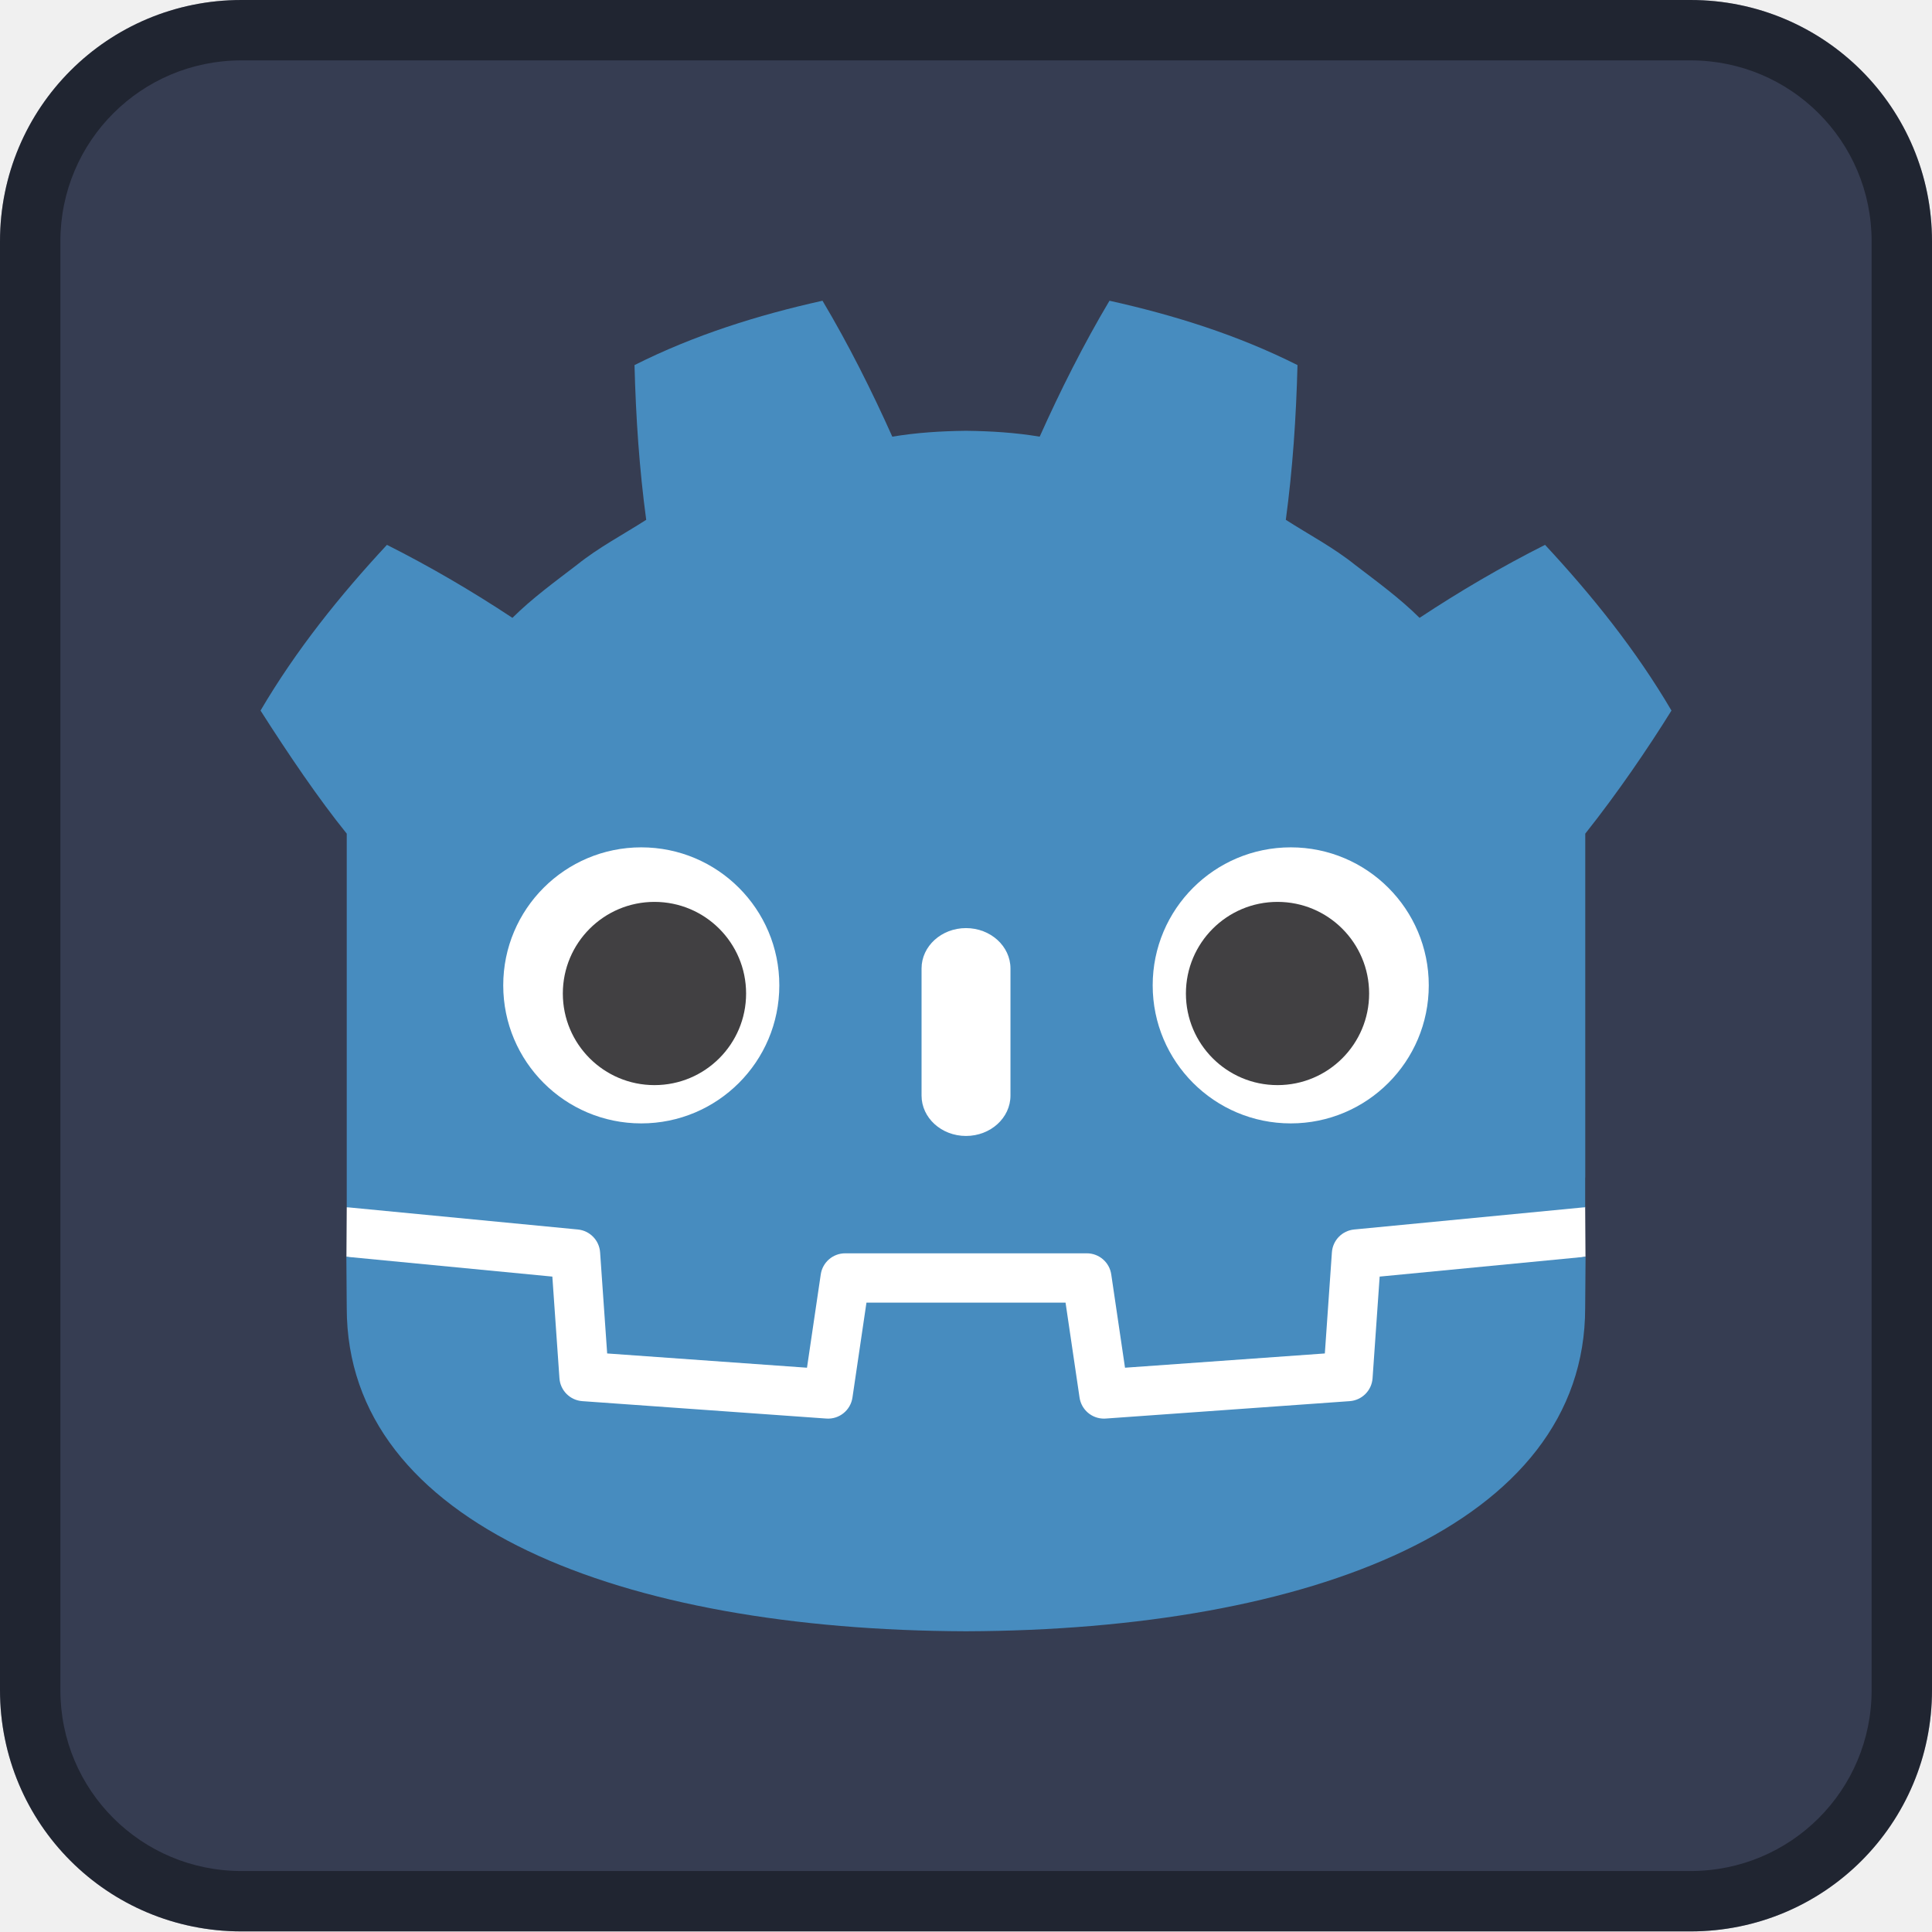
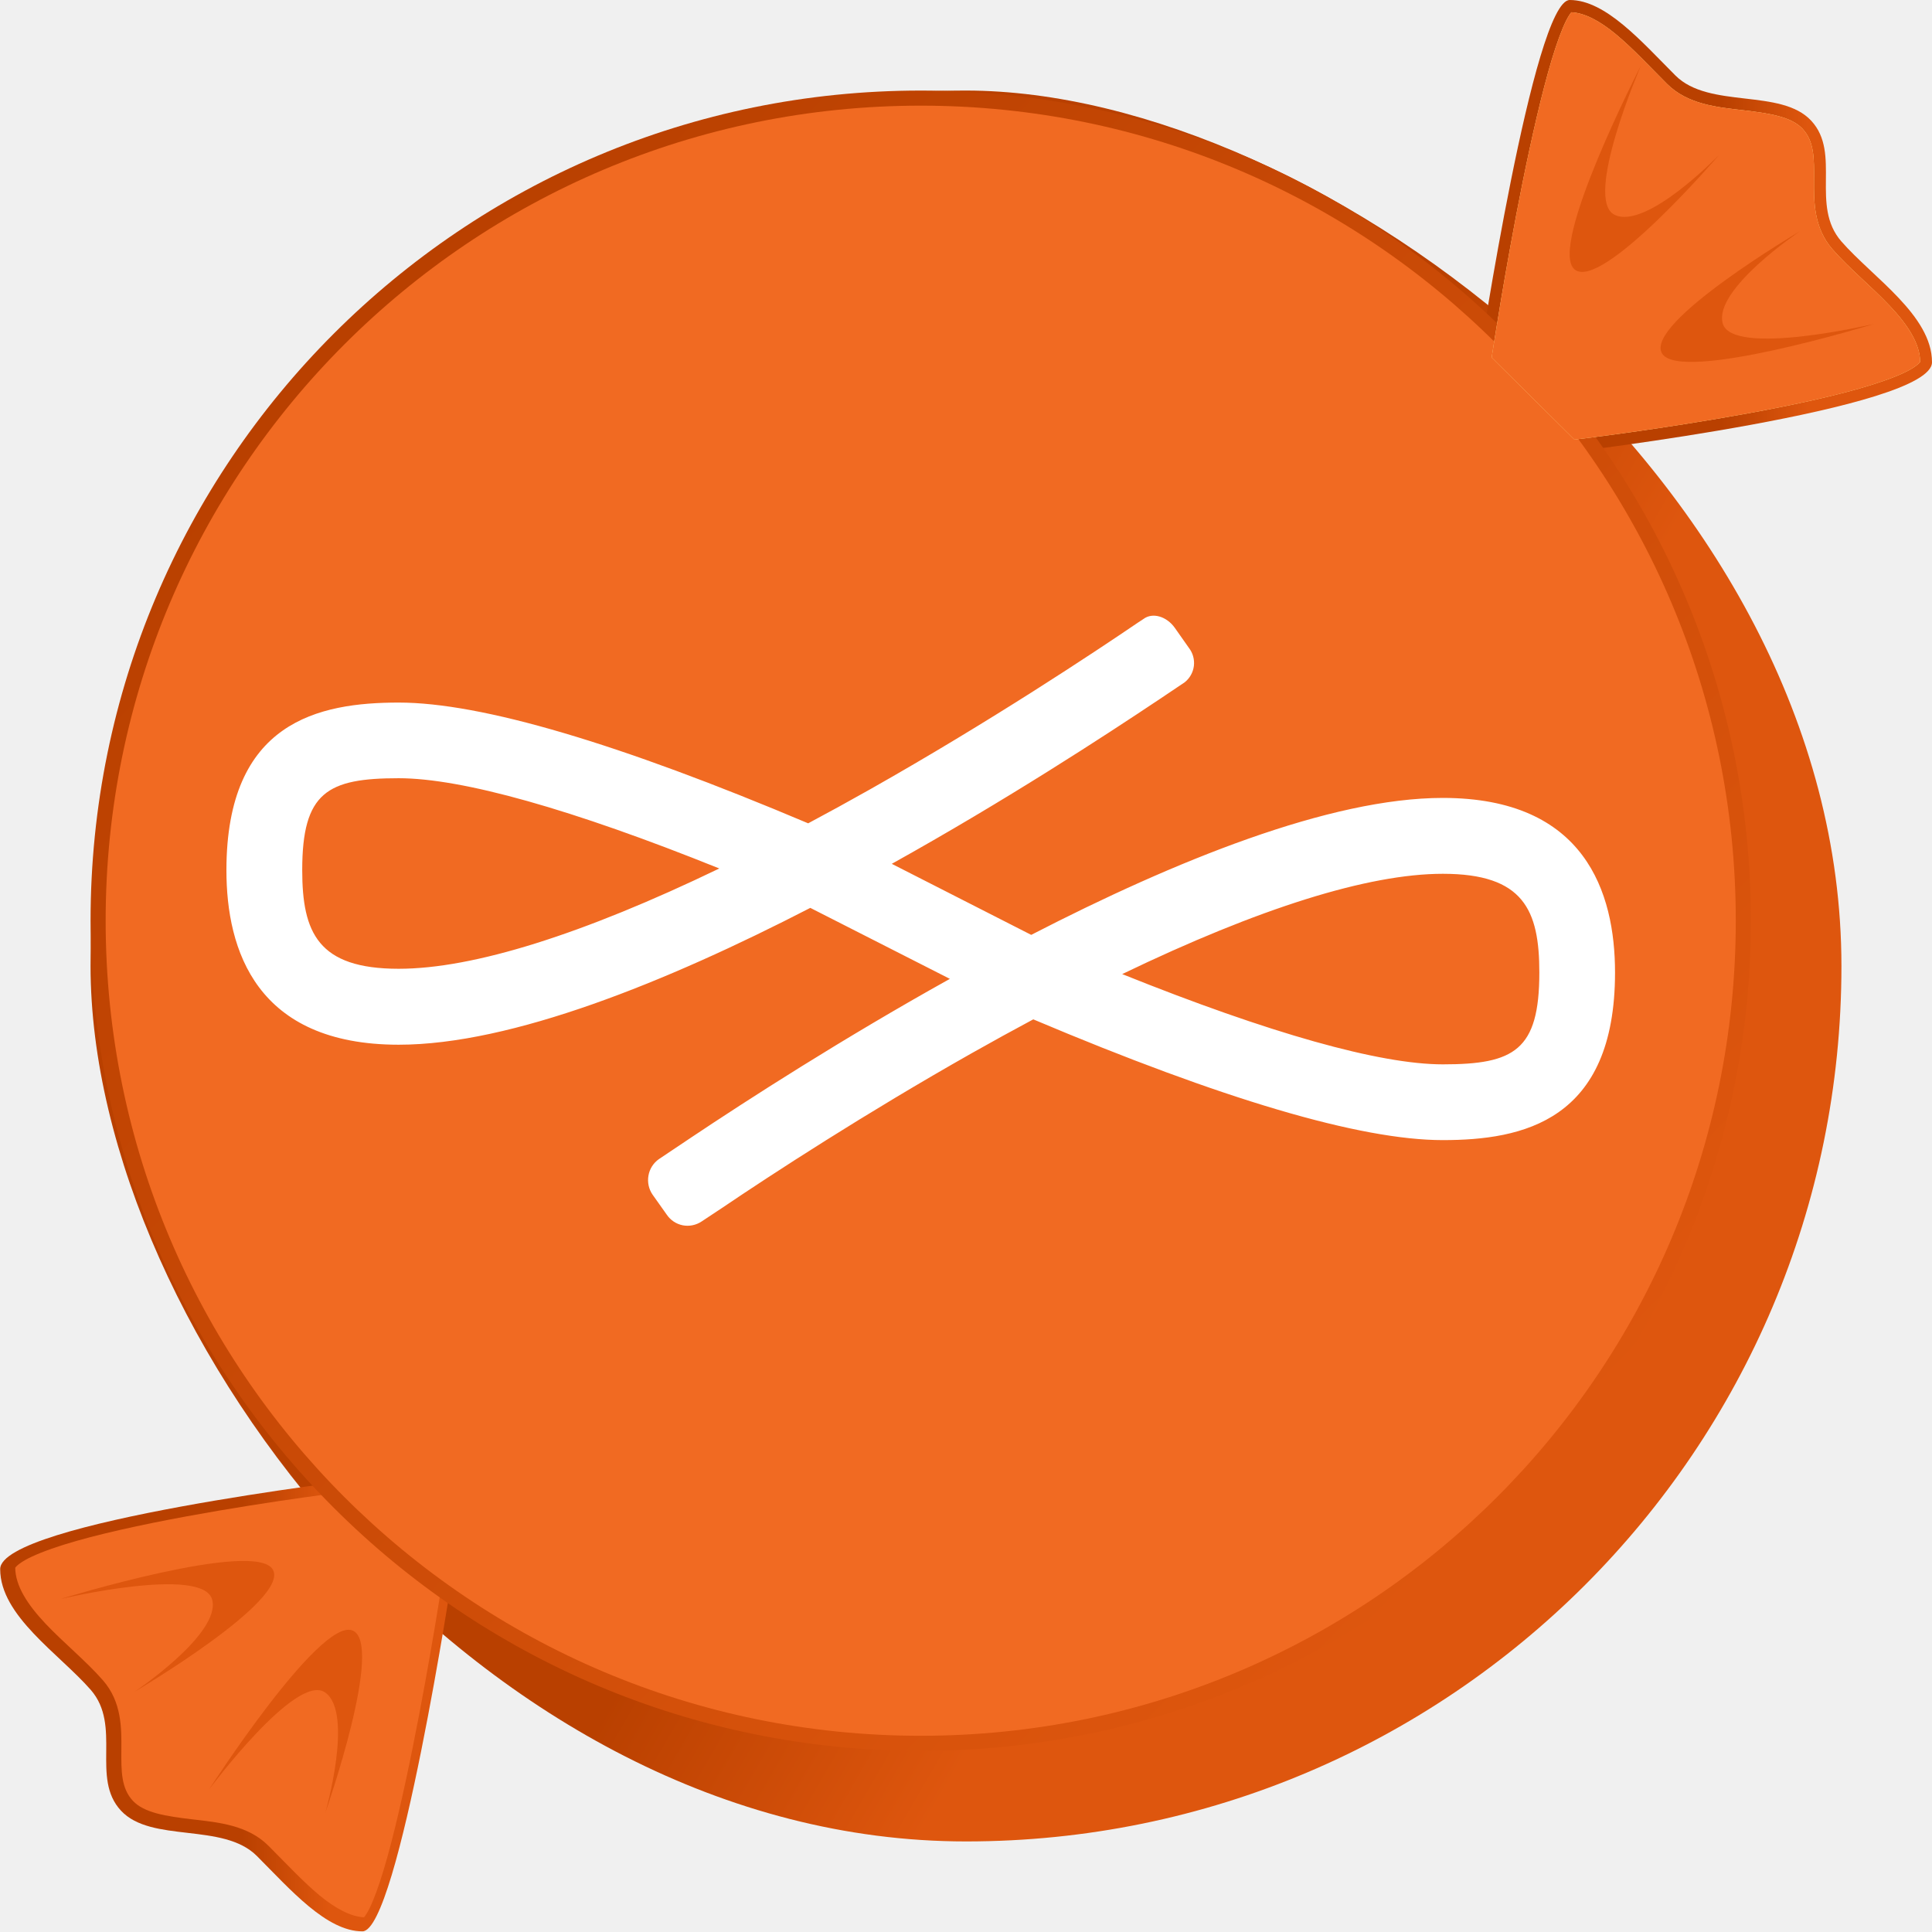
- <svg xmlns="http://www.w3.org/2000/svg" height="128" width="128">
-   <g transform="translate(32 32)">
-     <path d="m-16-32c-8.86 0-16 7.13-16 15.99v95.98c0 8.86 7.13 15.99 16 15.99h96c8.86 0 16-7.13 16-15.99v-95.98c0-8.85-7.14-15.99-16-15.99z" fill="#363d52" />
-     <path d="m-16-32c-8.86 0-16 7.13-16 15.99v95.98c0 8.86 7.13 15.99 16 15.99h96c8.86 0 16-7.13 16-15.99v-95.98c0-8.85-7.14-15.99-16-15.99zm0 4h96c6.64 0 12 5.35 12 11.99v95.98c0 6.64-5.35 11.99-12 11.99h-96c-6.64 0-12-5.35-12-11.99v-95.98c0-6.64 5.36-11.99 12-11.99z" fill-opacity=".4" />
+ <svg xmlns="http://www.w3.org/2000/svg" xmlns:xlink="http://www.w3.org/1999/xlink" height="128px" viewBox="0 0 128 128" width="128px">
+   <linearGradient id="a" gradientUnits="userSpaceOnUse">
+     <stop offset="0.534" stop-color="#b94000" />
+     <stop offset="0.726" stop-color="#de560e" />
+   </linearGradient>
+   <linearGradient id="b" x1="13.771" x2="114.229" xlink:href="#a" y1="35" y2="93" />
+   <linearGradient id="c" x1="0.01" x2="30.021" xlink:href="#a" y1="112.979" y2="112.979" />
+   <linearGradient id="d" x1="97.989" x2="128" xlink:href="#a" y1="14.979" y2="14.979" />
+   <linearGradient id="e" gradientUnits="userSpaceOnUse" x1="100.564" x2="21.436" y1="99.206" y2="22.794">
+     <stop offset="0" stop-color="#de560e" />
+     <stop offset="1" stop-color="#b94000" />
+   </linearGradient>
+   <path d="m 122 64 c 0 32.031 -25.969 58 -58 58 s -58 -33.594 -58 -58 c 0 -32.031 25.969 -58 58 -58 c 23.531 0 58 25.969 58 58 z m 0 0" fill="url(#b)" />
+   <path d="m 30.02 104 s -3.625 23.957 -6.008 23.957 c -2.383 0 -4.766 -2.762 -7 -5 c -2.238 -2.234 -6.992 -0.832 -9 -3 c -2.012 -2.168 0.082 -5.609 -2 -8 c -2.086 -2.387 -6 -4.895 -6 -8 c 0 -3.102 23.961 -5.957 23.961 -5.957 z m 0 0" fill="url(#c)" />
+   <path d="m 24.117 127.027 c 0.082 -0.094 0.211 -0.285 0.352 -0.566 c 0.289 -0.582 0.621 -1.488 0.953 -2.59 c 0.66 -2.199 1.336 -5.184 1.934 -8.164 c 1.164 -5.773 1.984 -11.191 2.039 -11.559 l -5.48 -5.438 c -0.348 0.043 -5.789 0.691 -11.566 1.754 c -2.977 0.551 -5.953 1.195 -8.145 1.883 c -1.094 0.344 -1.992 0.699 -2.559 1.023 c -0.285 0.164 -0.48 0.32 -0.574 0.418 c -0.09 0.102 -0.062 0.109 -0.062 0.051 c 0 1.223 0.816 2.469 2.004 3.73 c 1.191 1.262 2.691 2.48 3.805 3.754 c 1.25 1.43 1.234 3.168 1.223 4.602 c -0.012 1.434 -0.012 2.551 0.762 3.383 c 0.738 0.797 2.207 1.027 3.93 1.227 c 1.723 0.199 3.68 0.379 5.051 1.75 c 1.133 1.133 2.277 2.367 3.387 3.289 c 1.074 0.887 2.082 1.41 2.949 1.453 z m 0 0" fill="#f16a22" />
+   <path d="m 97.988 23.957 s 3.629 -23.957 6.012 -23.957 s 4.766 2.766 7 5 s 6.992 0.832 9 3 s -0.086 5.613 2 8 s 6 4.898 6 8 s -23.961 5.957 -23.961 5.957 z m 0 0" fill="url(#d)" />
+   <path d="m 116 61 c 0 30.375 -24.625 55 -55 55 s -55 -24.625 -55 -55 s 24.625 -55 55 -55 s 55 24.625 55 55 z m 0 0" fill="url(#e)" />
+   <path d="m 115 61 c 0 29.824 -24.176 54 -54 54 s -54 -24.176 -54 -54 s 24.176 -54 54 -54 s 54 24.176 54 54 z m 0 0" fill="#f16a22" />
+   <path d="m 104.109 0.812 c -0.082 0.094 -0.211 0.285 -0.352 0.566 c -0.289 0.582 -0.621 1.488 -0.953 2.59 c -0.66 2.199 -1.336 5.184 -1.938 8.164 c -1.16 5.773 -1.98 11.191 -2.039 11.555 l 5.484 5.438 c 0.348 -0.039 5.789 -0.691 11.562 -1.75 c 2.98 -0.551 5.957 -1.195 8.145 -1.883 c 1.098 -0.344 1.996 -0.699 2.562 -1.023 c 0.285 -0.164 0.48 -0.32 0.574 -0.418 c 0.09 -0.102 0.062 -0.109 0.062 -0.051 c 0 -1.223 -0.816 -2.469 -2.008 -3.73 c -1.188 -1.262 -2.688 -2.48 -3.801 -3.754 c -1.25 -1.434 -1.234 -3.168 -1.223 -4.602 c 0.012 -1.438 0.012 -2.551 -0.762 -3.383 c -0.738 -0.797 -2.207 -1.027 -3.93 -1.227 c -1.723 -0.203 -3.68 -0.379 -5.051 -1.75 c -1.133 -1.133 -2.277 -2.367 -3.391 -3.289 c -1.07 -0.887 -2.078 -1.414 -2.945 -1.453 z m 0 0" fill="#ffe899" />
+   <path d="m 104.109 0.812 c -0.082 0.094 -0.211 0.285 -0.352 0.566 c -0.289 0.582 -0.621 1.488 -0.953 2.59 c -0.66 2.199 -1.336 5.184 -1.938 8.164 c -1.16 5.773 -1.98 11.191 -2.039 11.555 l 5.484 5.438 c 0.348 -0.039 5.789 -0.691 11.562 -1.75 c 2.98 -0.551 5.957 -1.195 8.145 -1.883 c 1.098 -0.344 1.996 -0.699 2.562 -1.023 c 0.285 -0.164 0.48 -0.32 0.574 -0.418 c 0.09 -0.102 0.062 -0.109 0.062 -0.051 c 0 -1.223 -0.816 -2.469 -2.008 -3.73 c -1.188 -1.262 -2.688 -2.48 -3.801 -3.754 c -1.25 -1.434 -1.234 -3.168 -1.223 -4.602 c 0.012 -1.438 0.012 -2.551 -0.762 -3.383 c -0.738 -0.797 -2.207 -1.027 -3.93 -1.227 c -1.723 -0.203 -3.68 -0.379 -5.051 -1.75 c -1.133 -1.133 -2.277 -2.367 -3.391 -3.289 c -1.07 -0.887 -2.078 -1.414 -2.945 -1.453 z m 0 0" fill="#f16a22" />
+   <g fill="#de560e">
+     <path d="m 4.02 105.934 s 12.891 -3.961 14.055 -1.945 c 1.164 2.016 -9.148 8.086 -9.148 8.086 s 5.734 -3.84 5.129 -6.098 c -0.605 -2.262 -10.035 -0.043 -10.035 -0.043 z m 0 0" />
+     <path d="m 13.844 118.566 s 7.297 -11.34 9.488 -10.551 c 2.188 0.789 -1.777 12.082 -1.777 12.082 s 1.902 -6.633 -0.016 -7.969 c -1.918 -1.336 -7.695 6.438 -7.695 6.438 z m 0 0" />
+     <path d="m 124.164 21.461 s -12.891 3.961 -14.055 1.945 c -1.16 -2.016 9.148 -8.09 9.148 -8.09 s -5.73 3.84 -5.125 6.102 c 0.605 2.258 10.031 0.043 10.031 0.043 z m 0 0" />
+     <path d="m 108.711 4.355 s -6.172 11.988 -4.395 13.492 c 1.781 1.5 9.574 -7.578 9.574 -7.578 s -4.789 4.965 -6.906 3.969 c -2.117 -0.996 1.727 -9.883 1.727 -9.883 z m 0 0" />
  </g>
-   <g stroke-width="9.927" transform="matrix(.1007308 0 0 .1007308 12.42592 2.256365)">
-     <path d="m0 0s-.325 1.994-.515 1.976l-36.182-3.491c-2.879-.278-5.115-2.574-5.317-5.459l-.994-14.247-27.992-1.997-1.904 12.912c-.424 2.872-2.932 5.037-5.835 5.037h-38.188c-2.902 0-5.41-2.165-5.834-5.037l-1.905-12.912-27.992 1.997-.994 14.247c-.202 2.886-2.438 5.182-5.317 5.46l-36.2 3.49c-.187.018-.324-1.978-.511-1.978l-.049-7.83 30.658-4.944 1.004-14.374c.203-2.91 2.551-5.263 5.463-5.472l38.551-2.75c.146-.01.29-.016.434-.016 2.897 0 5.401 2.166 5.825 5.038l1.959 13.286h28.005l1.959-13.286c.423-2.871 2.93-5.037 5.831-5.037.142 0 .284.005.423.015l38.556 2.75c2.911.209 5.26 2.562 5.463 5.472l1.003 14.374 30.645 4.966z" fill="#fff" transform="matrix(4.162611 0 0 -4.162611 919.2406 771.6719)" />
-     <path d="m0 0v-47.514-6.035-5.492c.108-.001.216-.005.323-.015l36.196-3.49c1.896-.183 3.382-1.709 3.514-3.609l1.116-15.978 31.574-2.253 2.175 14.747c.282 1.912 1.922 3.329 3.856 3.329h38.188c1.933 0 3.573-1.417 3.855-3.329l2.175-14.747 31.575 2.253 1.115 15.978c.133 1.9 1.618 3.425 3.514 3.609l36.182 3.49c.107.01.214.014.322.015v4.711l.015.005v54.325c5.097 6.416 9.923 13.494 13.621 19.449-5.651 9.62-12.575 18.217-19.976 26.182-6.864-3.455-13.531-7.369-19.828-11.534-3.151 3.132-6.7 5.694-10.186 8.372-3.425 2.751-7.285 4.768-10.946 7.118 1.09 8.117 1.629 16.108 1.846 24.448-9.446 4.754-19.519 7.906-29.708 10.17-4.068-6.837-7.788-14.241-11.028-21.479-3.842.642-7.702.88-11.567.926v.006c-.027 0-.052-.006-.075-.006-.024 0-.049.006-.073.006v-.006c-3.872-.046-7.729-.284-11.572-.926-3.238 7.238-6.956 14.642-11.03 21.479-10.184-2.264-20.258-5.416-29.703-10.17.216-8.34.755-16.331 1.848-24.448-3.668-2.35-7.523-4.367-10.949-7.118-3.481-2.678-7.036-5.24-10.188-8.372-6.297 4.165-12.962 8.079-19.828 11.534-7.401-7.965-14.321-16.562-19.974-26.182 4.443-6.974 9.208-13.983 13.621-19.449z" fill="#478cbf" transform="matrix(4.162611 0 0 -4.162611 104.6989 525.907)" />
-     <path d="m0 0-1.121-16.063c-.135-1.936-1.675-3.477-3.611-3.616l-38.555-2.751c-.094-.007-.188-.01-.281-.01-1.916 0-3.569 1.406-3.852 3.33l-2.211 14.994h-31.459l-2.211-14.994c-.297-2.018-2.101-3.469-4.133-3.32l-38.555 2.751c-1.936.139-3.476 1.68-3.611 3.616l-1.121 16.063-32.547 3.138c.015-3.498.06-7.33.06-8.093 0-34.374 43.605-50.896 97.781-51.086h.066.067c54.176.19 97.766 16.712 97.766 51.086 0 .777.047 4.593.063 8.093z" fill="#478cbf" transform="matrix(4.162611 0 0 -4.162611 784.0714 817.2428)" />
-     <path d="m0 0c0-12.052-9.765-21.815-21.813-21.815-12.042 0-21.81 9.763-21.81 21.815 0 12.044 9.768 21.802 21.81 21.802 12.048 0 21.813-9.758 21.813-21.802" fill="#fff" transform="matrix(4.162611 0 0 -4.162611 389.2148 625.671)" />
-     <path d="m0 0c0-7.994-6.479-14.473-14.479-14.473-7.996 0-14.479 6.479-14.479 14.473s6.483 14.479 14.479 14.479c8 0 14.479-6.485 14.479-14.479" fill="#414042" transform="matrix(4.162611 0 0 -4.162611 367.3669 631.0568)" />
-     <path d="m0 0c-3.878 0-7.021 2.858-7.021 6.381v20.081c0 3.52 3.143 6.381 7.021 6.381s7.028-2.861 7.028-6.381v-20.081c0-3.523-3.15-6.381-7.028-6.381" fill="#fff" transform="matrix(4.162611 0 0 -4.162611 511.9934 724.7395)" />
-     <path d="m0 0c0-12.052 9.765-21.815 21.815-21.815 12.041 0 21.808 9.763 21.808 21.815 0 12.044-9.767 21.802-21.808 21.802-12.05 0-21.815-9.758-21.815-21.802" fill="#fff" transform="matrix(4.162611 0 0 -4.162611 634.7871 625.671)" />
-     <path d="m0 0c0-7.994 6.477-14.473 14.471-14.473 8.002 0 14.479 6.479 14.479 14.473s-6.477 14.479-14.479 14.479c-7.994 0-14.471-6.485-14.471-14.479" fill="#414042" transform="matrix(4.162611 0 0 -4.162611 656.6406 631.0568)" />
-   </g>
+   <path d="m 95.594 70.516 c -4.199 0 -11.484 -2.059 -21.246 -5.98 c 9.062 -4.367 16.301 -6.645 21.246 -6.645 c 5.344 0 6.391 2.398 6.391 6.539 c 0 5.168 -1.672 6.086 -6.391 6.086 z m -69.18 -6.332 c -5.348 0 -6.391 -2.398 -6.391 -6.539 c 0 -5.168 1.676 -6.086 6.391 -6.086 c 4.199 0 11.488 2.051 21.242 5.98 c -9.055 4.367 -16.297 6.645 -21.242 6.645 z m 69.18 -11.32 c -7.465 0 -17.734 4.156 -27.273 9.074 l -9.238 -4.707 c 7.551 -4.203 14.113 -8.484 17.754 -10.918 l 1.652 -1.109 c 0.336 -0.266 0.555 -0.656 0.609 -1.082 c 0.051 -0.426 -0.066 -0.855 -0.328 -1.195 l -0.934 -1.328 c -0.543 -0.766 -1.477 -1.043 -2.078 -0.59 l -0.363 0.238 c -2.895 1.969 -9.762 6.535 -17.781 11.066 c -1.387 0.781 -2.742 1.527 -4.07 2.234 c -12.52 -5.293 -21.645 -8 -27.129 -8 c -5.293 0 -11.414 1.258 -11.414 11.109 c 0 5.293 1.98 11.559 11.414 11.559 c 7.469 0 17.734 -4.148 27.27 -9.066 l 9.246 4.703 c -7.141 3.977 -13.406 8.016 -17.129 10.504 l -2.152 1.441 c -0.363 0.258 -0.613 0.648 -0.688 1.09 c -0.078 0.441 0.02 0.895 0.273 1.262 l 0.941 1.328 c 0.246 0.363 0.625 0.617 1.059 0.703 c 0.43 0.082 0.875 -0.008 1.242 -0.25 l 1.34 -0.887 c 3.348 -2.266 9.516 -6.281 16.57 -10.27 c 1.387 -0.781 2.746 -1.531 4.07 -2.238 c 12.523 5.293 21.648 8 27.129 8 c 5.293 0 11.414 -1.262 11.414 -11.105 c 0 -5.293 -1.977 -11.566 -11.414 -11.566" fill="#ffffff" />
</svg>
